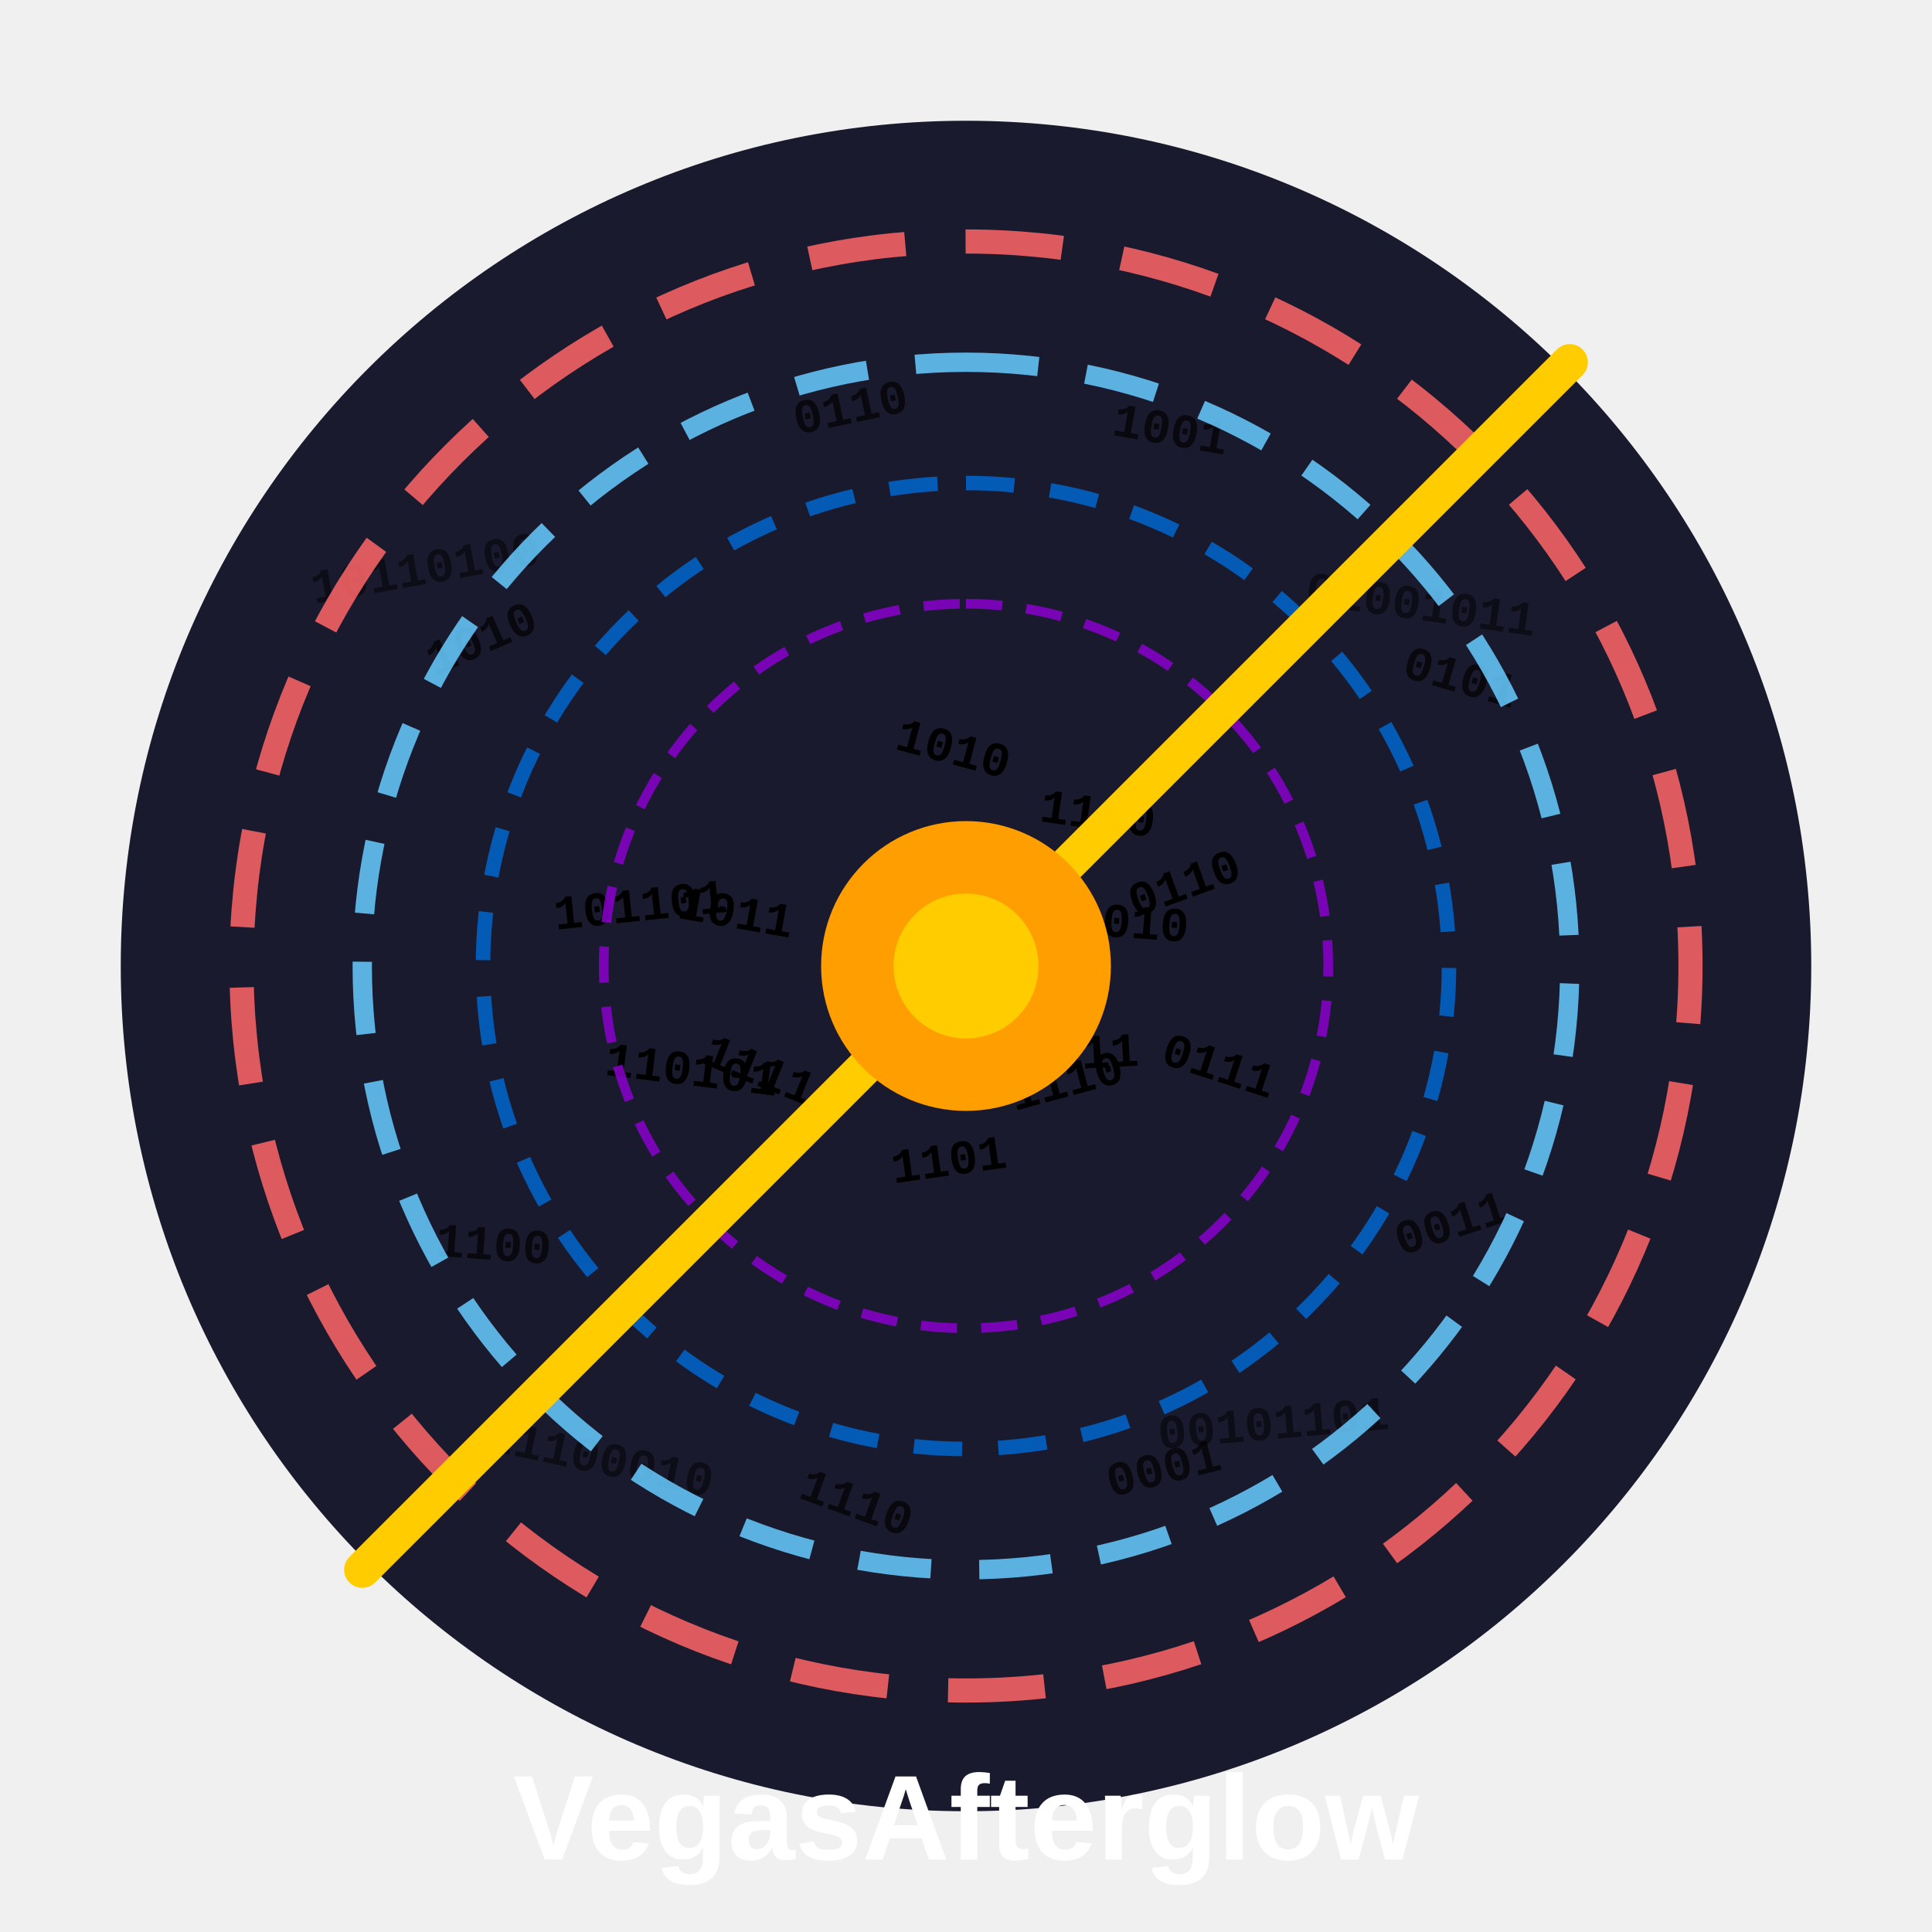
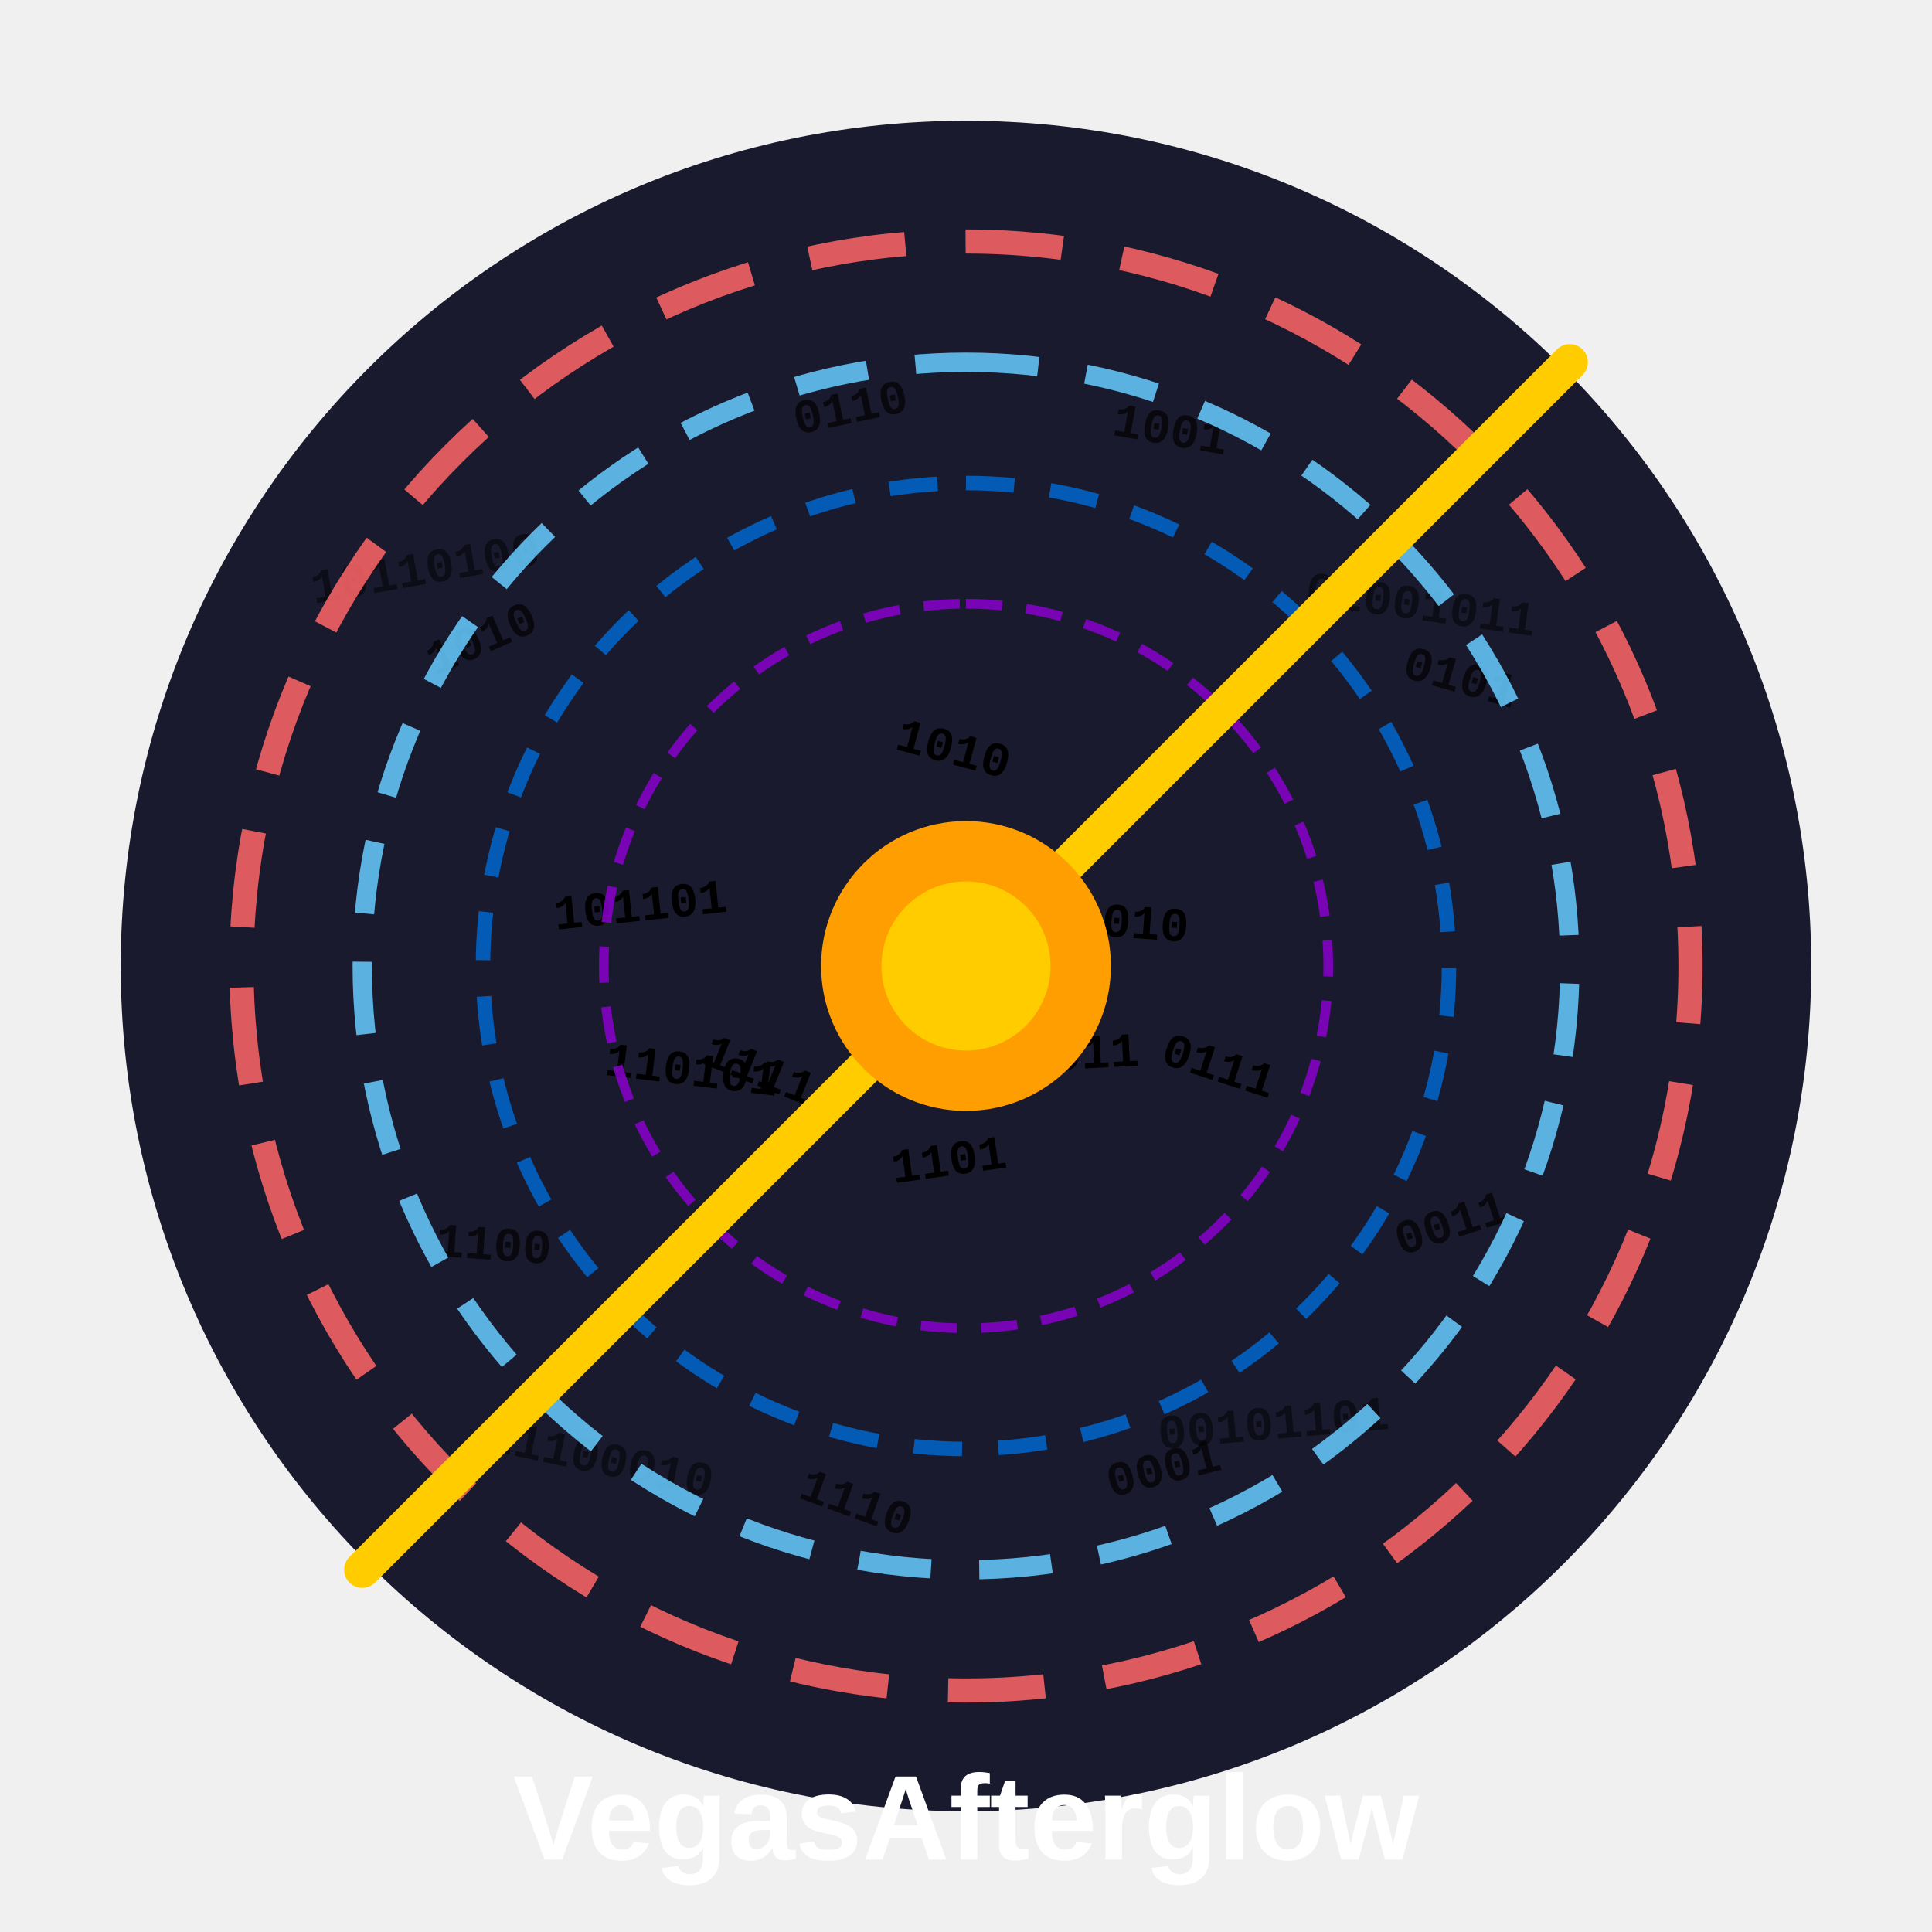
- <svg xmlns="http://www.w3.org/2000/svg" width="800" height="800" viewBox="0 0 800 800">
-   <circle cx="400" cy="400" r="350" fill="#1a1a2e" />
+ <svg xmlns="http://www.w3.org/2000/svg" width="200" height="200" viewBox="0 0 200 200">
+   <circle cx="100" cy="100" r="87.5" fill="#1a1a2e" />
  <g opacity="0.5">
-     <text x="130" y="250" font-family="Courier New, monospace" font-size="20" fill="#000000" font-weight="bold" transform="rotate(-10, 130, 250)">10110100</text>
-     <text x="540" y="250" font-family="Courier New, monospace" font-size="20" fill="#000000" font-weight="bold" transform="rotate(8, 540, 250)">01001011</text>
-     <text x="200" y="600" font-family="Courier New, monospace" font-size="20" fill="#000000" font-weight="bold" transform="rotate(12, 200, 600)">11100010</text>
-     <text x="480" y="600" font-family="Courier New, monospace" font-size="20" fill="#000000" font-weight="bold" transform="rotate(-5, 480, 600)">00101101</text>
+     <text x="32.5" y="62.5" font-family="Courier New, monospace" font-size="5" fill="#000000" font-weight="bold" transform="rotate(-10, 32.5, 62.5)">10110100</text>
+     <text x="135" y="62.5" font-family="Courier New, monospace" font-size="5" fill="#000000" font-weight="bold" transform="rotate(8, 135, 62.5)">01001011</text>
+     <text x="50" y="150" font-family="Courier New, monospace" font-size="5" fill="#000000" font-weight="bold" transform="rotate(12, 50, 150)">11100010</text>
+     <text x="120" y="150" font-family="Courier New, monospace" font-size="5" fill="#000000" font-weight="bold" transform="rotate(-5, 120, 150)">00101101</text>
  </g>
  <g>
-     <text x="370" y="310" font-family="Courier New, monospace" font-size="20" fill="#000000" font-weight="bold" transform="rotate(15, 370, 310)">1010</text>
-     <text x="430" y="340" font-family="Courier New, monospace" font-size="20" fill="#000000" font-weight="bold" transform="rotate(8, 430, 340)">1100</text>
-     <text x="470" y="380" font-family="Courier New, monospace" font-size="20" fill="#000000" font-weight="bold" transform="rotate(-20, 470, 380)">0110</text>
-     <text x="480" y="440" font-family="Courier New, monospace" font-size="20" fill="#000000" font-weight="bold" transform="rotate(18, 480, 440)">0111</text>
-     <text x="370" y="490" font-family="Courier New, monospace" font-size="20" fill="#000000" font-weight="bold" transform="rotate(-8, 370, 490)">1101</text>
-     <text x="420" y="460" font-family="Courier New, monospace" font-size="20" fill="#000000" font-weight="bold" transform="rotate(-15, 420, 460)">1110</text>
-     <text x="280" y="380" font-family="Courier New, monospace" font-size="20" fill="#000000" font-weight="bold" transform="rotate(10, 280, 380)">1011</text>
-     <text x="290" y="440" font-family="Courier New, monospace" font-size="20" fill="#000000" font-weight="bold" transform="rotate(22, 290, 440)">1111</text>
+     <text x="92.5" y="77.5" font-family="Courier New, monospace" font-size="5" fill="#000000" font-weight="bold" transform="rotate(15, 92.5, 77.5)">1010</text>
+     <text x="120" y="110" font-family="Courier New, monospace" font-size="5" fill="#000000" font-weight="bold" transform="rotate(18, 120, 110)">0111</text>
+     <text x="92.5" y="122.5" font-family="Courier New, monospace" font-size="5" fill="#000000" font-weight="bold" transform="rotate(-8, 92.5, 122.5)">1101</text>
+     <text x="72.5" y="110" font-family="Courier New, monospace" font-size="5" fill="#000000" font-weight="bold" transform="rotate(22, 72.5, 110)">1111</text>
  </g>
  <g opacity="0.7">
-     <text x="180" y="280" font-family="Courier New, monospace" font-size="20" fill="#000000" font-weight="bold" transform="rotate(-24, 180, 280)">1010</text>
-     <text x="580" y="280" font-family="Courier New, monospace" font-size="20" fill="#000000" font-weight="bold" transform="rotate(16, 580, 280)">0101</text>
-     <text x="180" y="520" font-family="Courier New, monospace" font-size="20" fill="#000000" font-weight="bold" transform="rotate(4, 180, 520)">1100</text>
-     <text x="580" y="520" font-family="Courier New, monospace" font-size="20" fill="#000000" font-weight="bold" transform="rotate(-18, 580, 520)">0011</text>
-     <text x="330" y="180" font-family="Courier New, monospace" font-size="20" fill="#000000" font-weight="bold" transform="rotate(-12, 330, 180)">0110</text>
-     <text x="460" y="180" font-family="Courier New, monospace" font-size="20" fill="#000000" font-weight="bold" transform="rotate(10, 460, 180)">1001</text>
-     <text x="330" y="620" font-family="Courier New, monospace" font-size="20" fill="#000000" font-weight="bold" transform="rotate(20, 330, 620)">1110</text>
-     <text x="460" y="620" font-family="Courier New, monospace" font-size="20" fill="#000000" font-weight="bold" transform="rotate(-14, 460, 620)">0001</text>
+     <text x="45" y="70" font-family="Courier New, monospace" font-size="5" fill="#000000" font-weight="bold" transform="rotate(-24, 45, 70)">1010</text>
+     <text x="145" y="70" font-family="Courier New, monospace" font-size="5" fill="#000000" font-weight="bold" transform="rotate(16, 145, 70)">0101</text>
+     <text x="45" y="130" font-family="Courier New, monospace" font-size="5" fill="#000000" font-weight="bold" transform="rotate(4, 45, 130)">1100</text>
+     <text x="145" y="130" font-family="Courier New, monospace" font-size="5" fill="#000000" font-weight="bold" transform="rotate(-18, 145, 130)">0011</text>
+     <text x="82.5" y="45" font-family="Courier New, monospace" font-size="5" fill="#000000" font-weight="bold" transform="rotate(-12, 82.5, 45)">0110</text>
+     <text x="115" y="45" font-family="Courier New, monospace" font-size="5" fill="#000000" font-weight="bold" transform="rotate(10, 115, 45)">1001</text>
+     <text x="82.5" y="155" font-family="Courier New, monospace" font-size="5" fill="#000000" font-weight="bold" transform="rotate(20, 82.5, 155)">1110</text>
+     <text x="115" y="155" font-family="Courier New, monospace" font-size="5" fill="#000000" font-weight="bold" transform="rotate(-14, 115, 155)">0001</text>
  </g>
-   <text x="230" y="385" font-family="Courier New, monospace" font-size="20" fill="#000000" font-weight="bold" transform="rotate(-6, 230, 385)">101101</text>
-   <text x="420" y="385" font-family="Courier New, monospace" font-size="20" fill="#000000" font-weight="bold" transform="rotate(4, 420, 385)">010010</text>
-   <text x="250" y="445" font-family="Courier New, monospace" font-size="20" fill="#000000" font-weight="bold" transform="rotate(7, 250, 445)">110101</text>
-   <text x="400" y="445" font-family="Courier New, monospace" font-size="20" fill="#000000" font-weight="bold" transform="rotate(-3, 400, 445)">001011</text>
+   <text x="57.5" y="96.25" font-family="Courier New, monospace" font-size="5" fill="#000000" font-weight="bold" transform="rotate(-6, 57.5, 96.25)">101101</text>
+   <text x="105" y="96.25" font-family="Courier New, monospace" font-size="5" fill="#000000" font-weight="bold" transform="rotate(4, 105, 96.25)">010010</text>
+   <text x="62.5" y="111.25" font-family="Courier New, monospace" font-size="5" fill="#000000" font-weight="bold" transform="rotate(7, 62.5, 111.25)">110101</text>
+   <text x="100" y="111.25" font-family="Courier New, monospace" font-size="5" fill="#000000" font-weight="bold" transform="rotate(-3, 100, 111.25)">001011</text>
  <g>
    <g opacity="0.85">
-       <path d="M400,100 A300,300 0 0,1 700,400 A300,300 0 0,1 400,700 A300,300 0 0,1 100,400 A300,300 0 0,1 400,100 Z" fill="none" stroke="#ff6666" stroke-width="10" stroke-dasharray="40,25" />
-       <path d="M400,150 A250,250 0 0,1 650,400 A250,250 0 0,1 400,650 A250,250 0 0,1 150,400 A250,250 0 0,1 400,150 Z" fill="none" stroke="#66ccff" stroke-width="8" stroke-dasharray="30,20" />
-       <path d="M400,200 A200,200 0 0,1 600,400 A200,200 0 0,1 400,600 A200,200 0 0,1 200,400 A200,200 0 0,1 400,200 Z" fill="none" stroke="#0066cc" stroke-width="6" stroke-dasharray="20,15" />
-       <path d="M400,250 A150,150 0 0,1 550,400 A150,150 0 0,1 400,550 A150,150 0 0,1 250,400 A150,150 0 0,1 400,250 Z" fill="none" stroke="#8800cc" stroke-width="4" stroke-dasharray="15,10" />
+       <path d="M100,25 A75,75 0 0,1 175,100 A75,75 0 0,1 100,175 A75,75 0 0,1 25,100 A75,75 0 0,1 100,25 Z" fill="none" stroke="#ff6666" stroke-width="2.5" stroke-dasharray="10,6.25" />
+       <path d="M100,37.5 A62.5,62.5 0 0,1 162.5,100 A62.5,62.5 0 0,1 100,162.5 A62.5,62.5 0 0,1 37.5,100 A62.5,62.5 0 0,1 100,37.5 Z" fill="none" stroke="#66ccff" stroke-width="2" stroke-dasharray="7.5,5" />
+       <path d="M100,50 A50,50 0 0,1 150,100 A50,50 0 0,1 100,150 A50,50 0 0,1 50,100 A50,50 0 0,1 100,50 Z" fill="none" stroke="#0066cc" stroke-width="1.5" stroke-dasharray="5,3.75" />
+       <path d="M100,62.5 A37.5,37.5 0 0,1 137.5,100 A37.5,37.5 0 0,1 100,137.5 A37.5,37.5 0 0,1 62.5,100 A37.5,37.5 0 0,1 100,62.5 Z" fill="none" stroke="#8800cc" stroke-width="1" stroke-dasharray="3.75,2.5" />
    </g>
-     <path d="M400,400 L550,250 C600,200 620,180 650,150" stroke="#ffcc00" stroke-width="15" fill="none" stroke-linecap="round" />
-     <path d="M400,400 L250,550 C200,600 180,620 150,650" stroke="#ffcc00" stroke-width="15" fill="none" stroke-linecap="round" />
-     <circle cx="400" cy="400" r="60" fill="#ff9e00" />
-     <circle cx="400" cy="400" r="30" fill="#ffcc00" />
+     <path d="M100,100 L137.5,62.5 C150,50 155,45 162.5,37.5" stroke="#ffcc00" stroke-width="3.75" fill="none" stroke-linecap="round" />
+     <path d="M100,100 L62.5,137.5 C50,150 45,155 37.5,162.5" stroke="#ffcc00" stroke-width="3.75" fill="none" stroke-linecap="round" />
+     <circle cx="100" cy="100" r="15" fill="#ff9e00" />
+     <circle cx="100" cy="100" r="8.75" fill="#ffcc00" />
  </g>
  <g>
-     <text x="400" y="770" font-family="Arial, sans-serif" font-weight="bold" font-size="50" text-anchor="middle" fill="#ffffff">VegasAfterglow</text>
+     <text x="100" y="192.5" font-family="Arial, sans-serif" font-weight="bold" font-size="12.5" text-anchor="middle" fill="#ffffff">VegasAfterglow</text>
  </g>
</svg>
